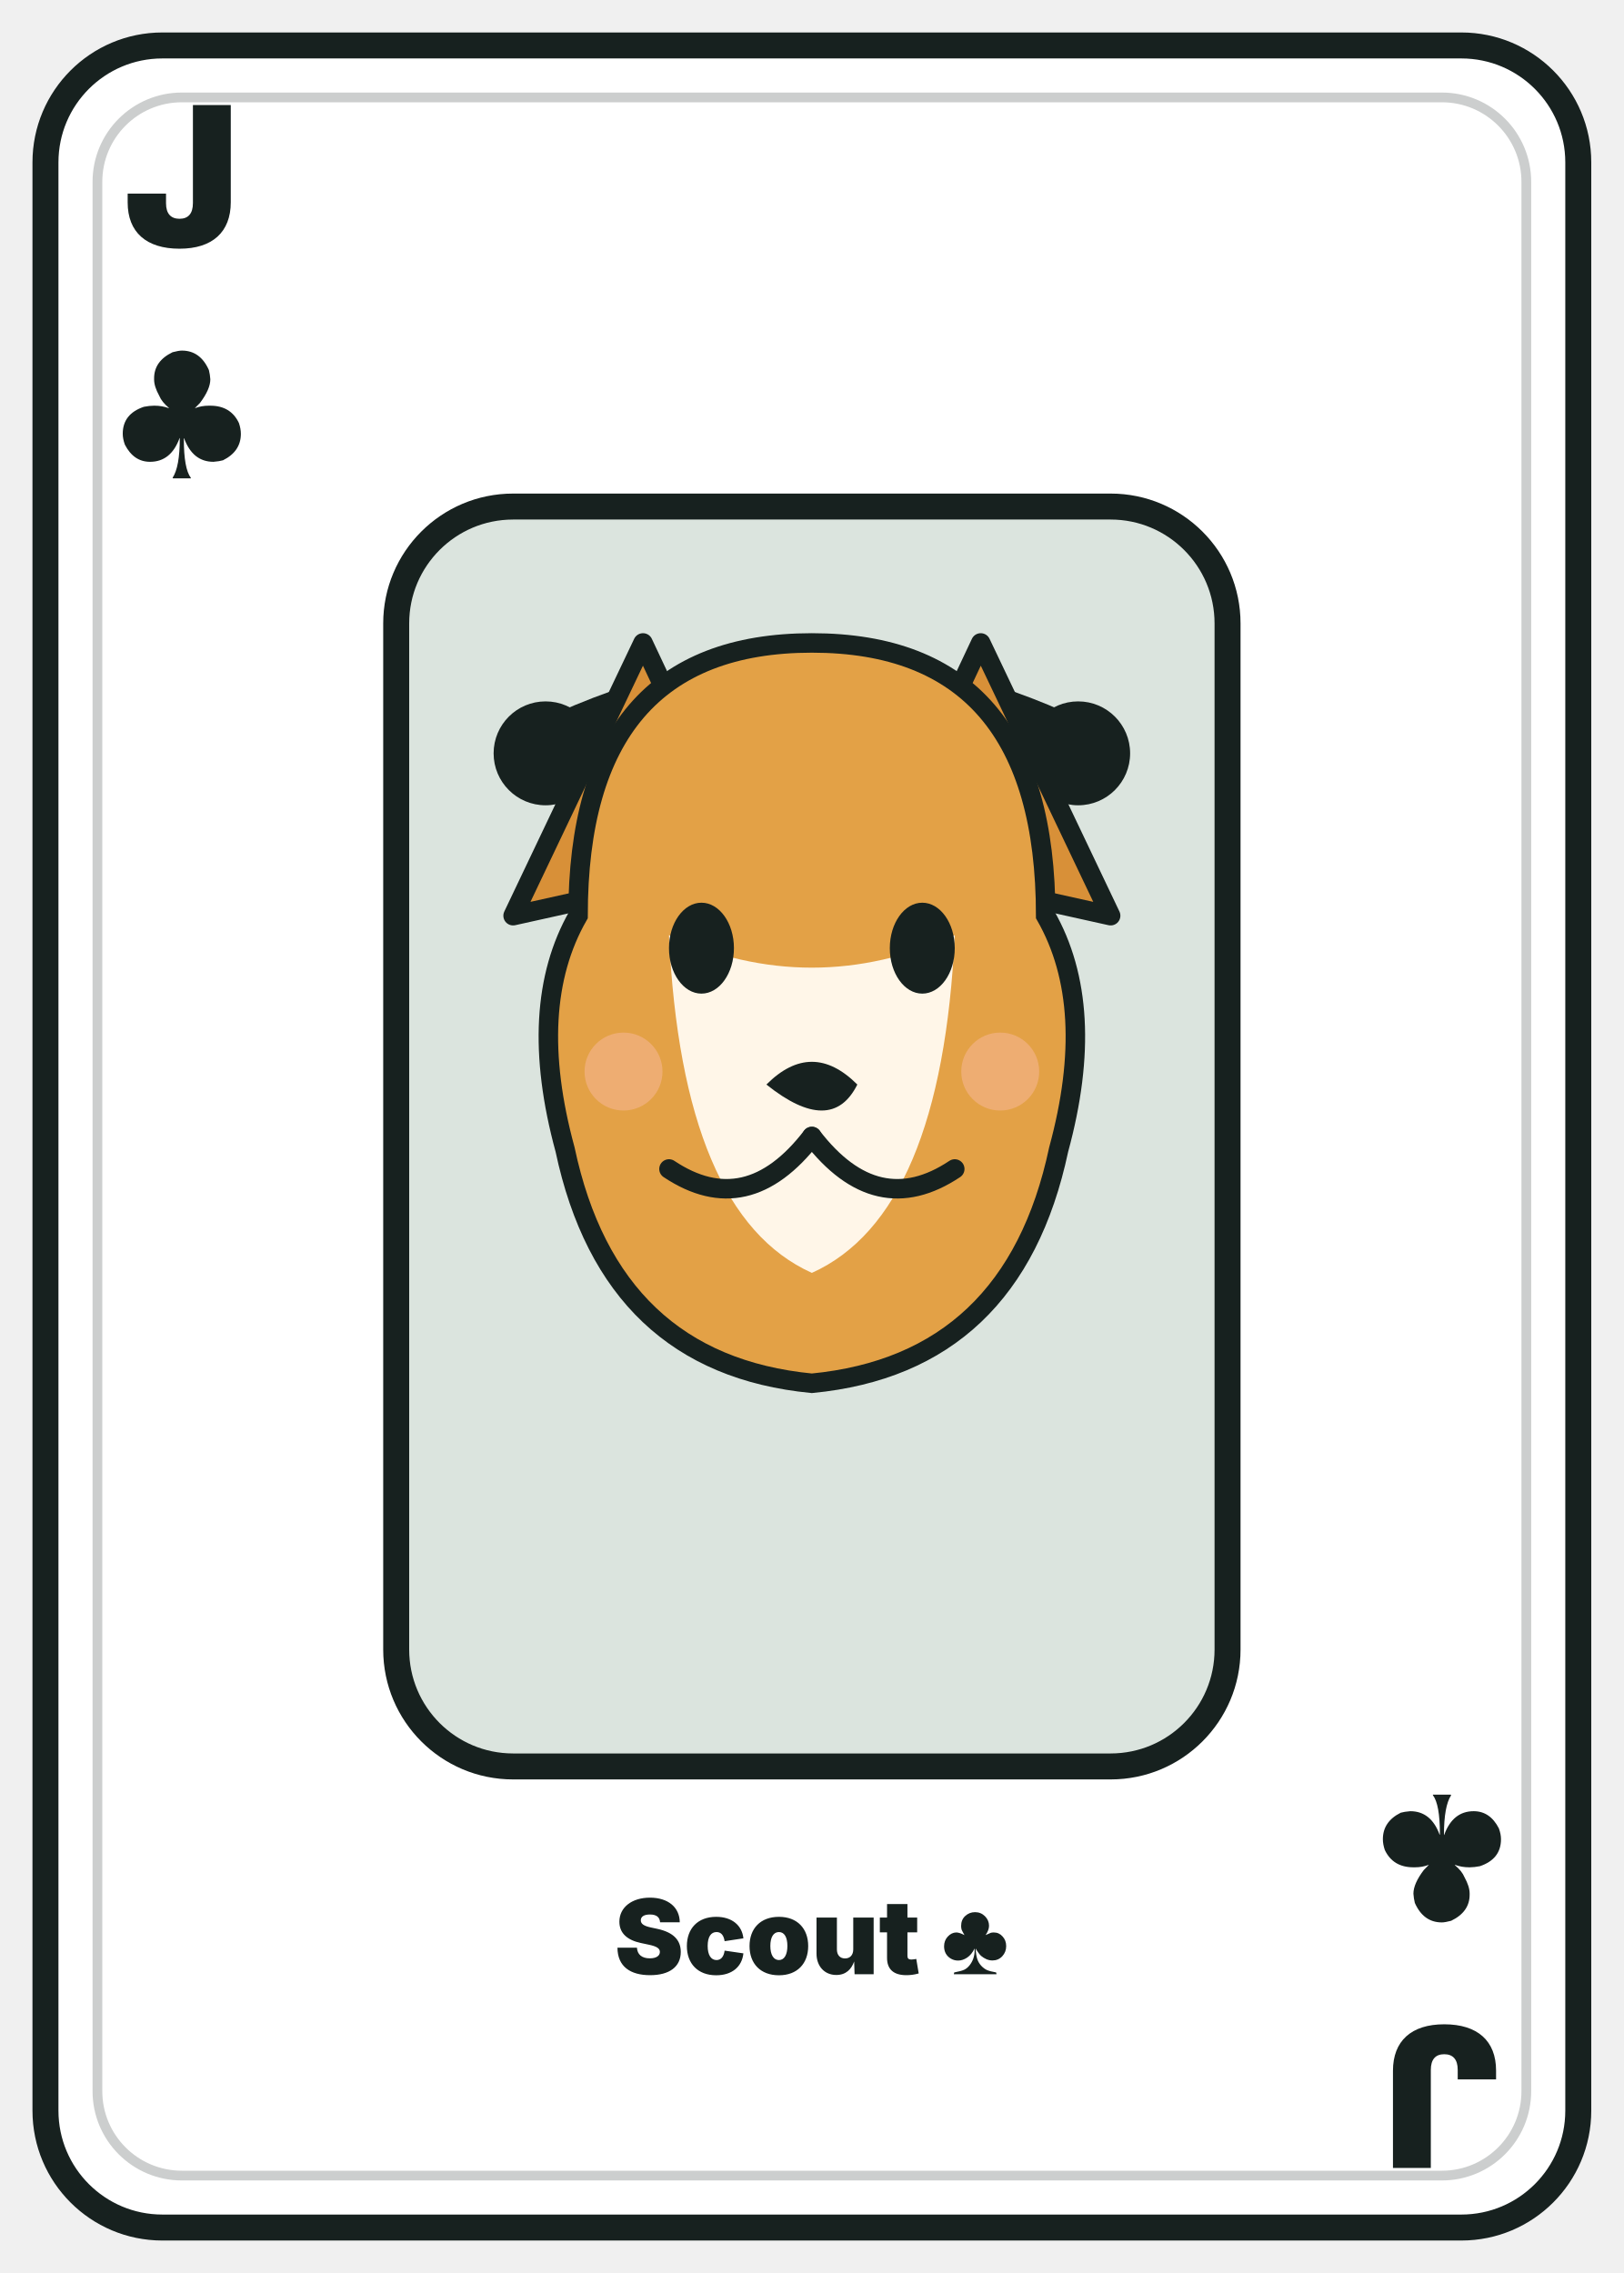
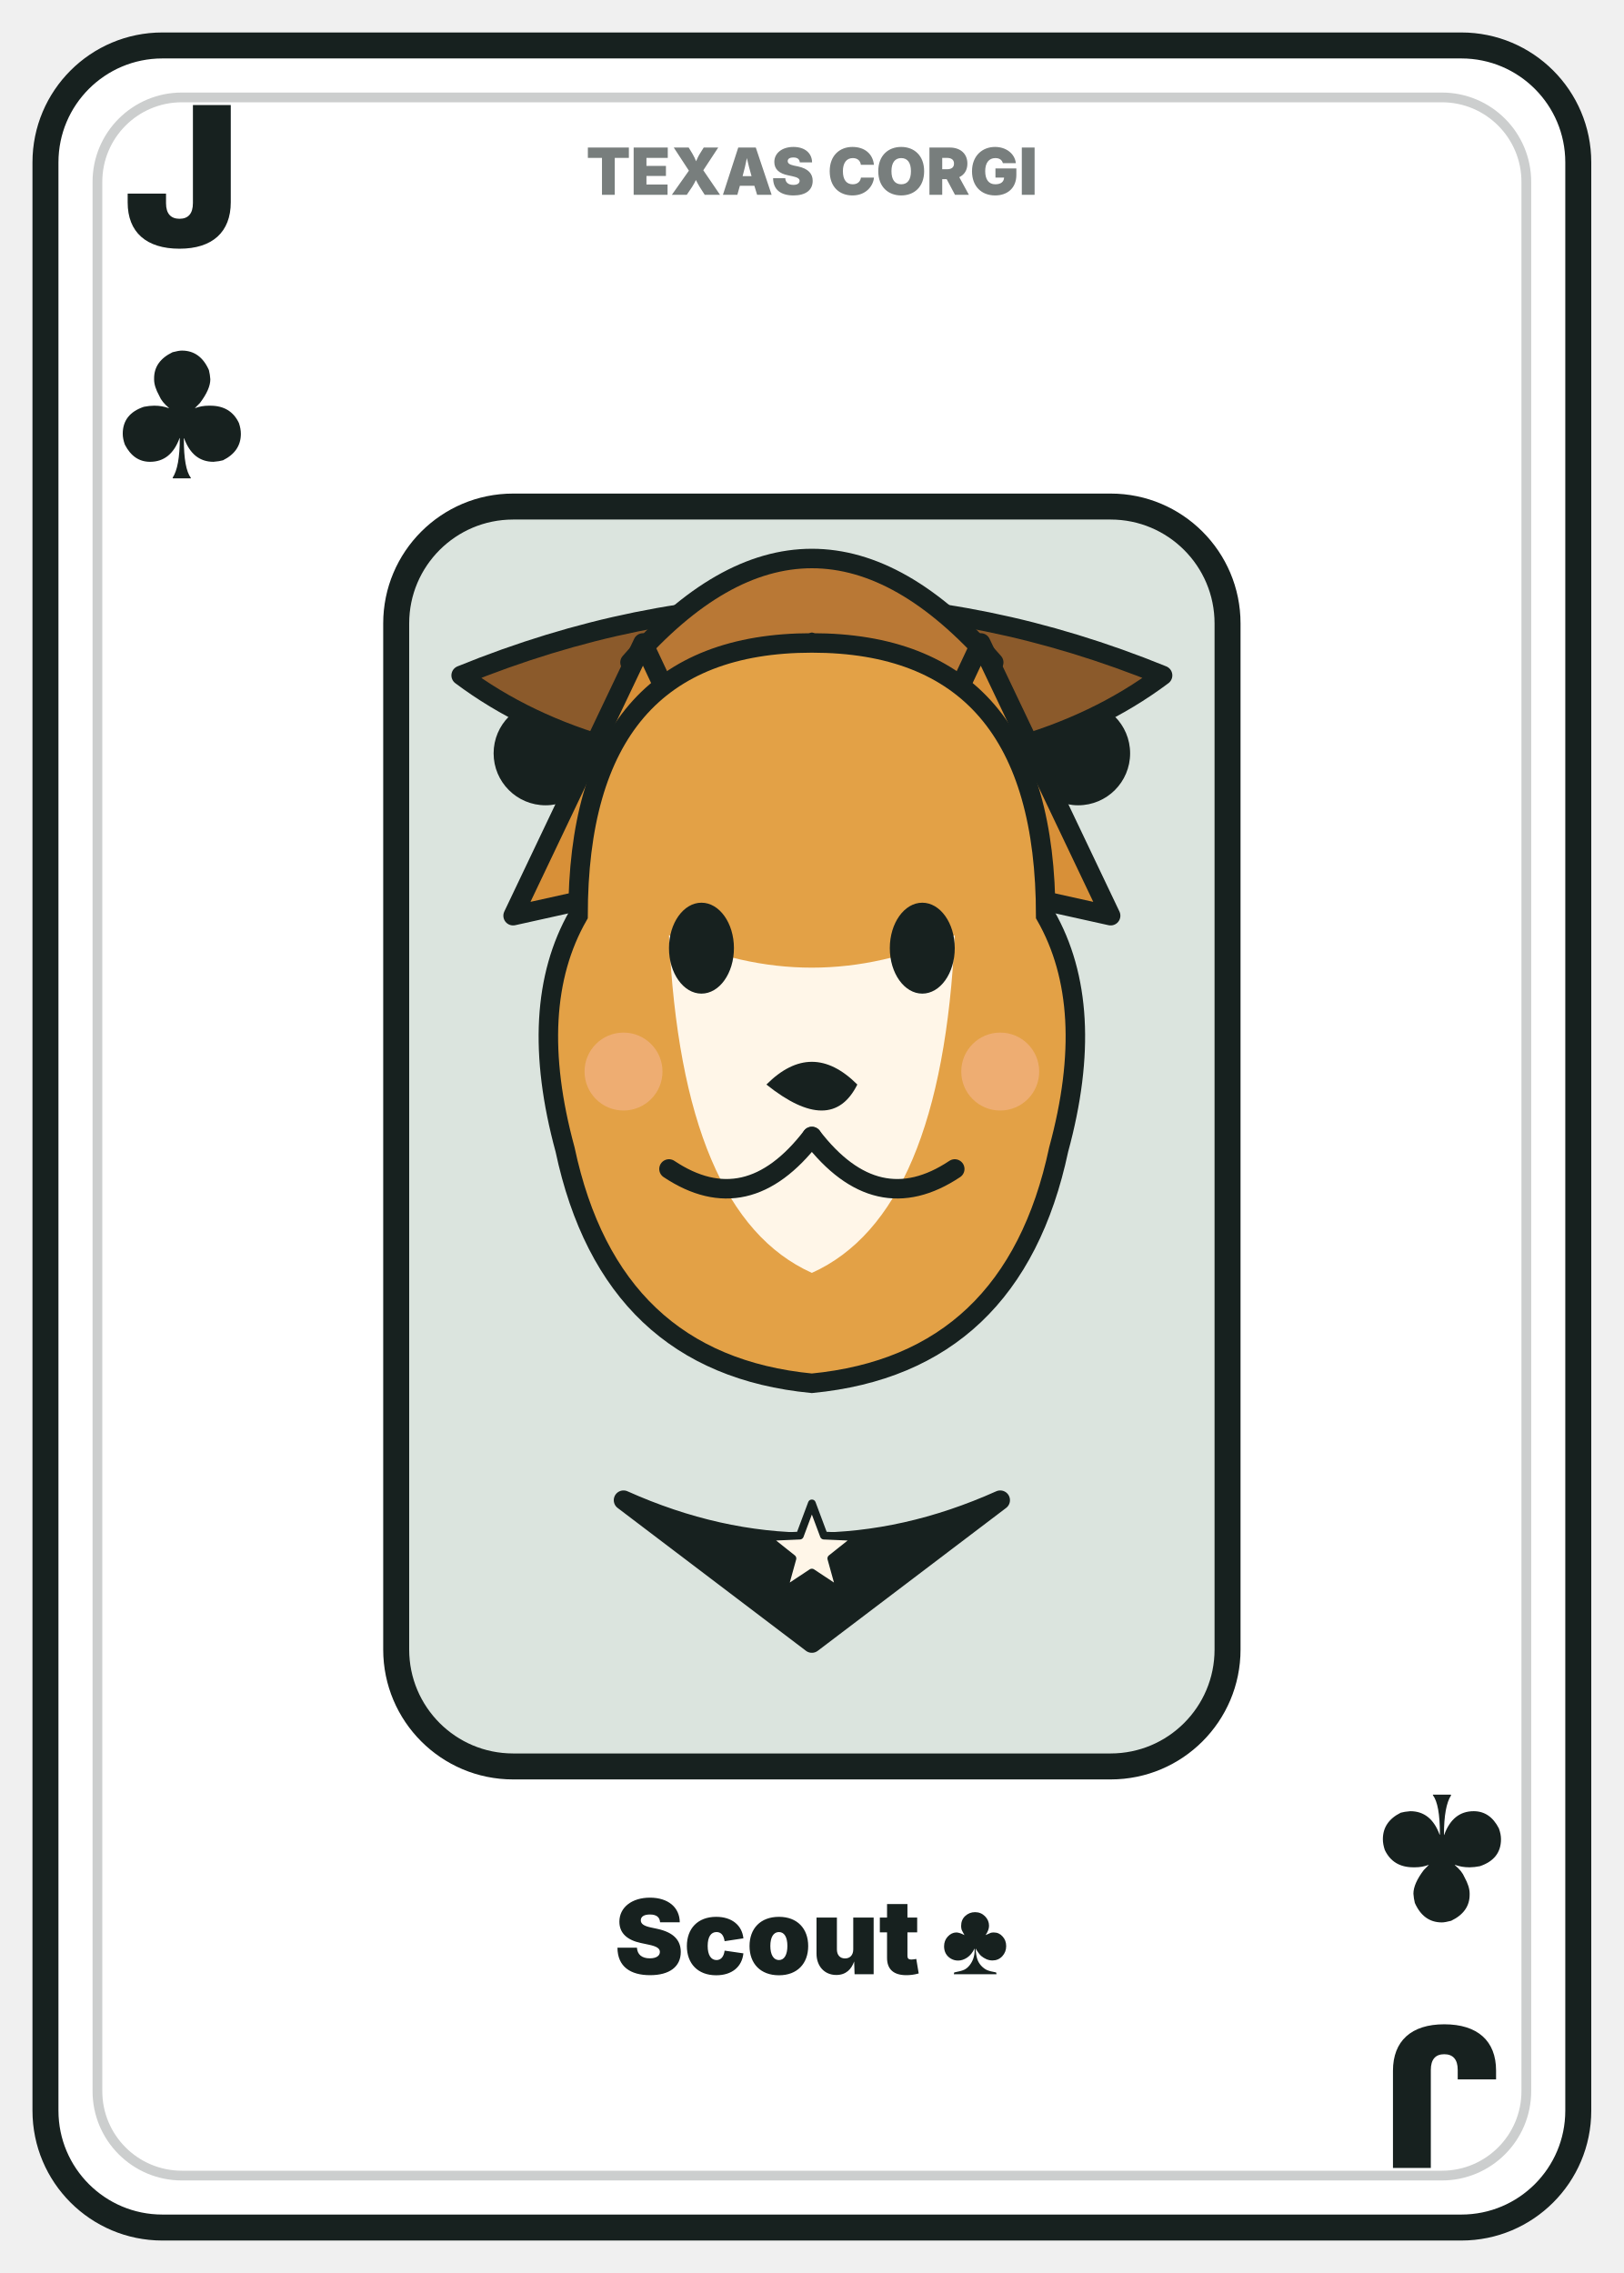
<svg xmlns="http://www.w3.org/2000/svg" width="250" height="350" viewBox="0 0 250 350" role="img" aria-labelledby="title desc">
  <rect x="7" y="7" width="236" height="336" rx="18" fill="#ffffff" stroke="#17211f" stroke-width="4" />
  <rect x="15" y="15" width="220" height="320" rx="13" fill="none" stroke="#17211f" stroke-width="1.5" opacity=".22" />
+   <text x="125" y="30" text-anchor="middle" font-family="Inter, Arial, sans-serif" font-size="10" font-weight="900" fill="#17211f" opacity=".58">TEXAS CORGI</text>
  <g>
    <text x="28" y="38" text-anchor="middle" font-family="Inter, Arial, sans-serif" font-size="30" font-weight="900" fill="#17211f">J</text>
    <text x="28" y="66" text-anchor="middle" dominant-baseline="middle" font-family="Georgia, serif" font-size="27" font-weight="900" fill="#17211f" opacity="1">♣</text>
  </g>
  <g transform="rotate(180 125 175)">
    <text x="28" y="38" text-anchor="middle" font-family="Inter, Arial, sans-serif" font-size="30" font-weight="900" fill="#17211f">J</text>
    <text x="28" y="66" text-anchor="middle" dominant-baseline="middle" font-family="Georgia, serif" font-size="27" font-weight="900" fill="#17211f" opacity="1">♣</text>
  </g>
  <g>
    <rect x="61" y="78" width="128" height="194" rx="18" fill="#dbe4de" stroke="#17211f" stroke-width="4" />
    <path d="M 82 116 q 43 -22 86 0" fill="none" stroke="#17211f" stroke-width="8" stroke-linecap="round" />
    <circle cx="84" cy="116" r="8" fill="#17211f" />
    <circle cx="166" cy="116" r="8" fill="#17211f" />
    <g transform="translate(125 163) scale(1)">
+       <path d="M -54 -59 q 54 -22 108 0 q -20 15 -54 15 t -54 -15z" fill="#8b5a2b" stroke="#17211f" stroke-width="3" stroke-linejoin="round" />
+       <path d="M -28 -61 q 28 -32 56 0 l -7 20 h -42z" fill="#b97835" stroke="#17211f" stroke-width="3" stroke-linejoin="round" />
+       <polygon points="4.286263797015736e-16,-65 1.728,-60.379 6.657,-60.163 2.796,-57.091 4.114,-52.337 1.8002307947466092e-16,-55.06 -4.114,-52.337 -2.796,-57.091 -6.657,-60.163 -1.728,-60.379" fill="#fff6e8" stroke="#17211f" stroke-width="1.2" stroke-linejoin="round" />
      <path d="M -46 -22 L -26 -64 L -10 -30 Z" fill="#d89038" stroke="#17211f" stroke-width="3" stroke-linejoin="round" />
      <path d="M 46 -22 L 26 -64 L 10 -30 Z" fill="#d89038" stroke="#17211f" stroke-width="3" stroke-linejoin="round" />
      <path d="M -36 -22 q 0 -42 36 -42 t 36 42 q 8 14 2 36 q -7 33 -38 36 q -31 -3 -38 -36 q -6 -22 2 -36z" fill="#e3a146" stroke="#17211f" stroke-width="3" />
      <path d="M -22 -19 q 22 10 44 0 q -2 43 -22 52 q -20 -9 -22 -52z" fill="#fff6e8" />
      <ellipse cx="-17" cy="-17" rx="5" ry="7" fill="#17211f" />
      <ellipse cx="17" cy="-17" rx="5" ry="7" fill="#17211f" />
      <path d="M -7 4 q 7 -7 14 0 q -4 8 -14 0z" fill="#17211f" />
      <path d="M 0 12 q -10 13 -22 5" fill="none" stroke="#17211f" stroke-width="3" stroke-linecap="round" />
      <path d="M 0 12 q 10 13 22 5" fill="none" stroke="#17211f" stroke-width="3" stroke-linecap="round" />
      <path d="M 117 194 q 8 14 16 0" fill="#e86f7a" stroke="#17211f" stroke-width="2" stroke-linecap="round" />
      <circle cx="-29" cy="2" r="6" fill="#f3b283" opacity=".72" />
      <circle cx="29" cy="2" r="6" fill="#f3b283" opacity=".72" />
    </g>
+     <path d="M 96 231 L 125 253 L 154 231 q -29 13 -58 0z" fill="#17211f" stroke="#17211f" stroke-width="3" stroke-linejoin="round" />
+     <polygon points="125,231.5 126.852,236.452 132.133,236.682 127.996,239.973 129.408,245.068 125,242.15 120.592,245.068 122.004,239.973 117.867,236.682 123.148,236.452" fill="#fff6e8" stroke="#17211f" stroke-width="1.2" stroke-linejoin="round" />
    <text x="125" y="304" text-anchor="middle" font-family="Inter, Arial, sans-serif" font-size="16" font-weight="900" fill="#17211f">Scout ♣</text>
  </g>
</svg>
